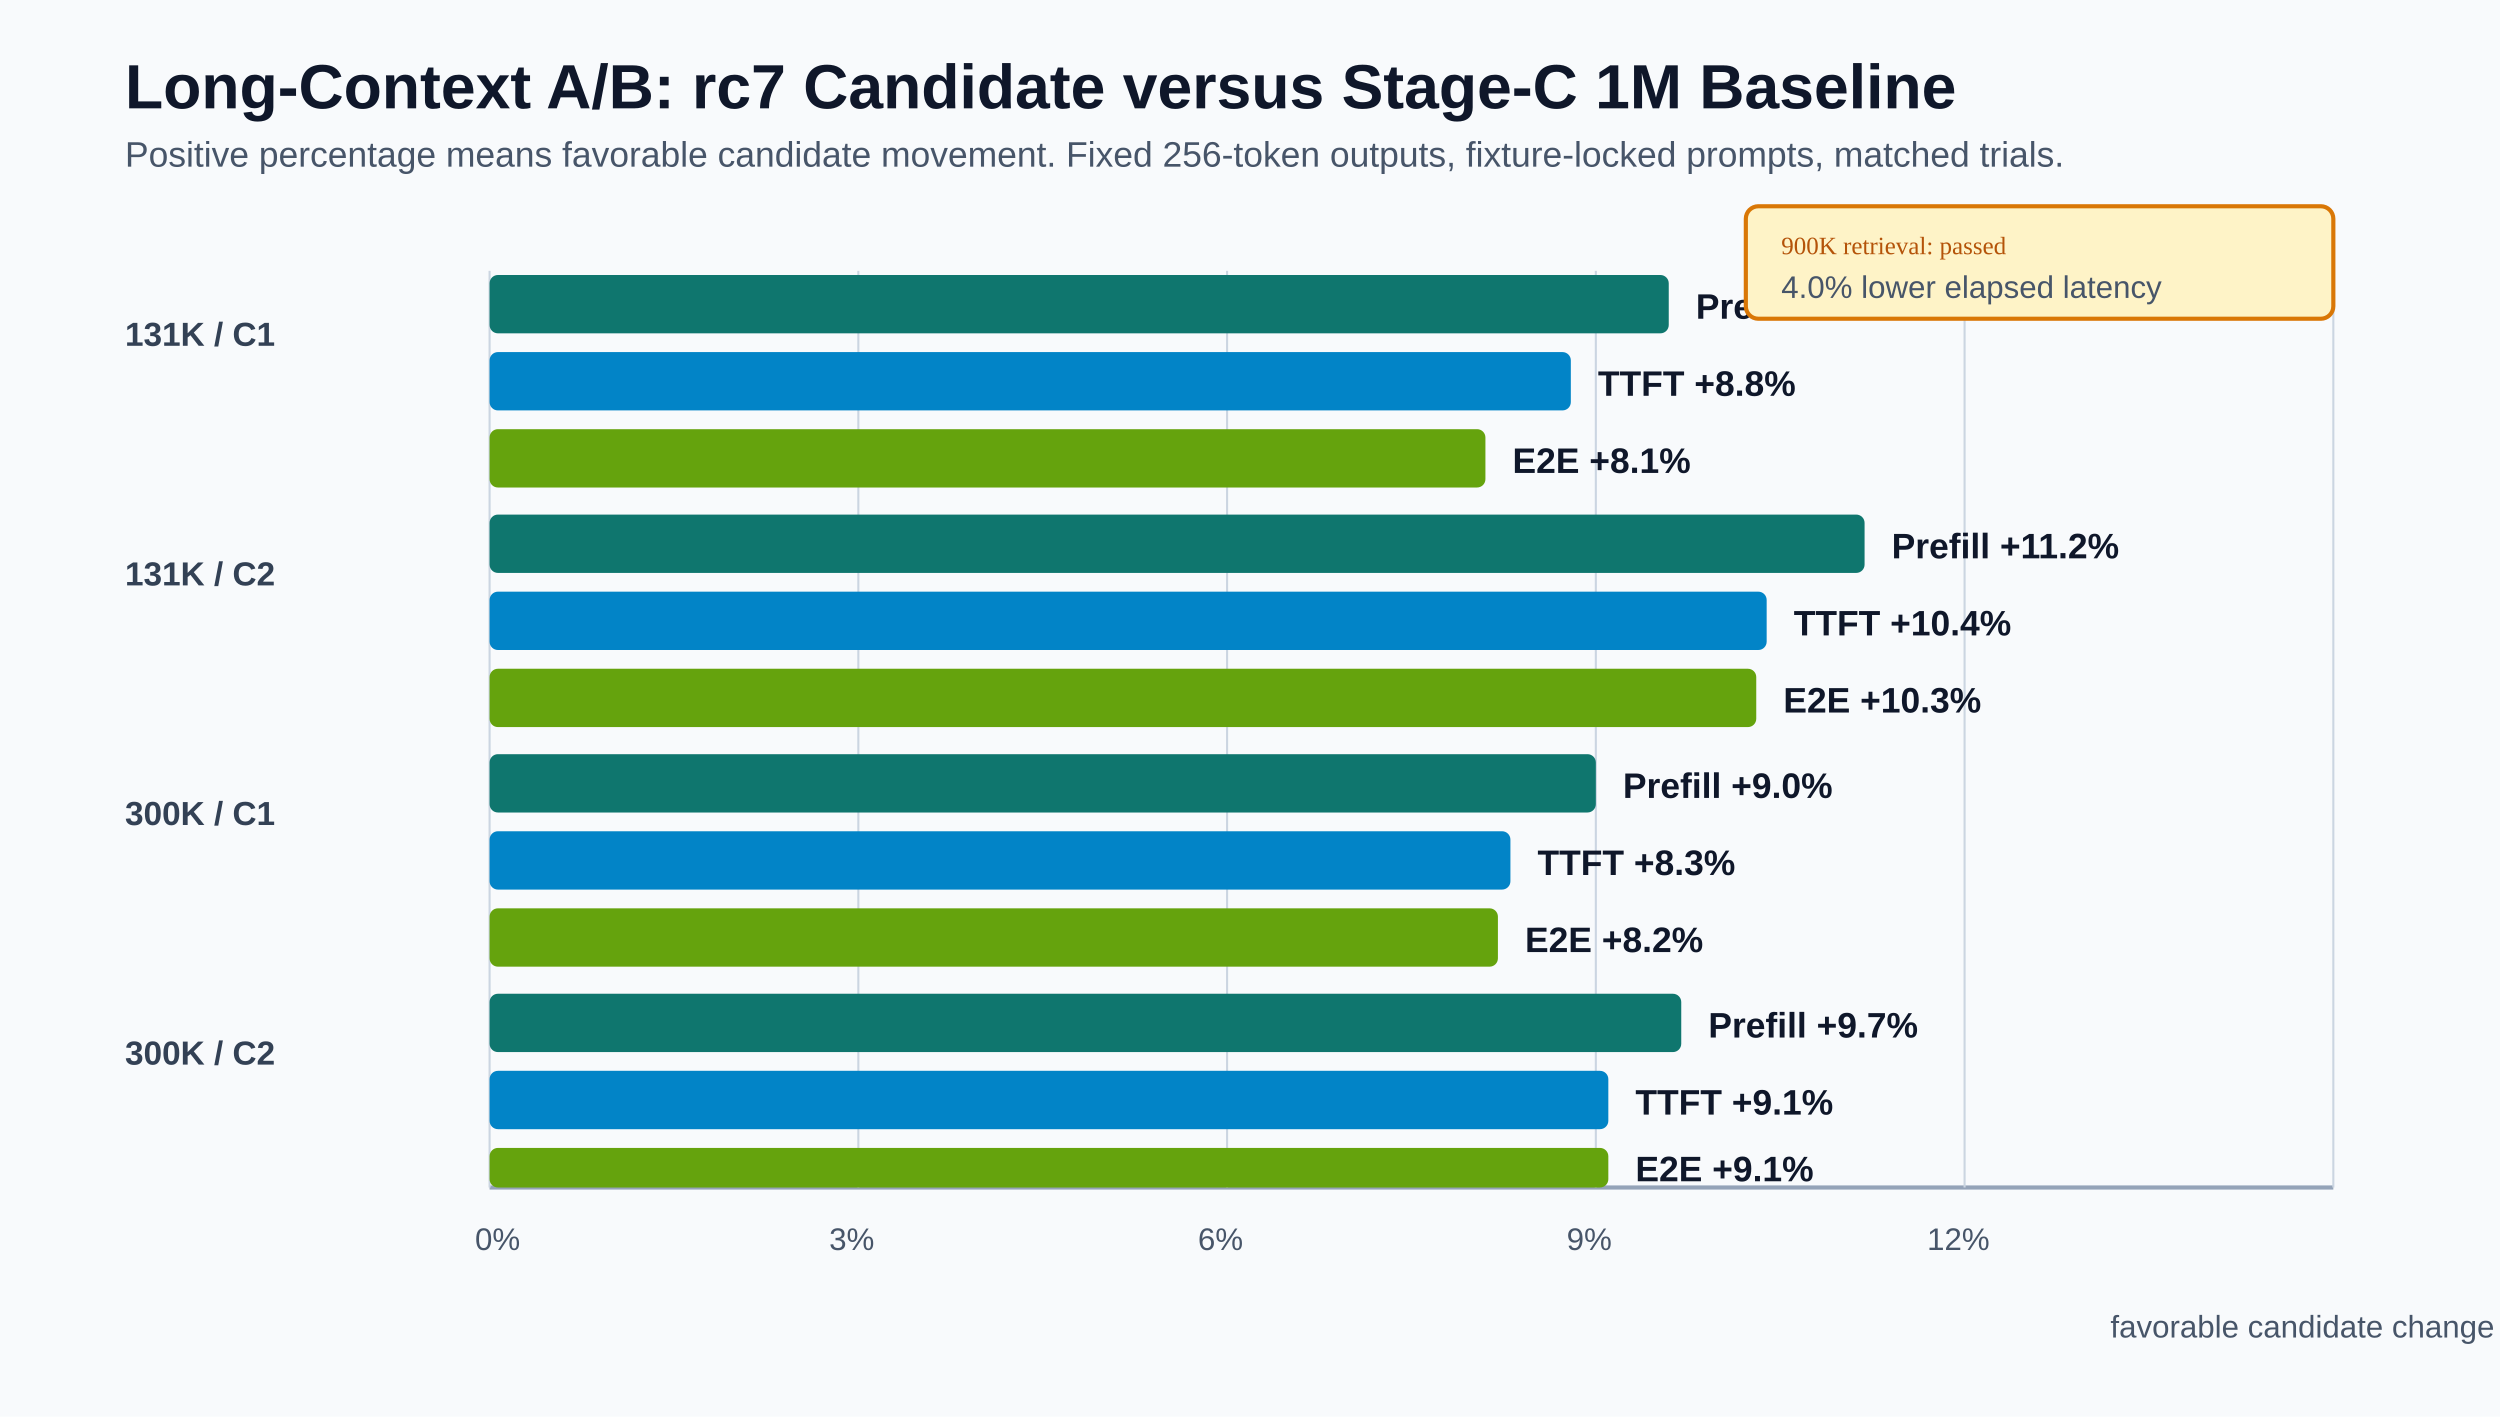
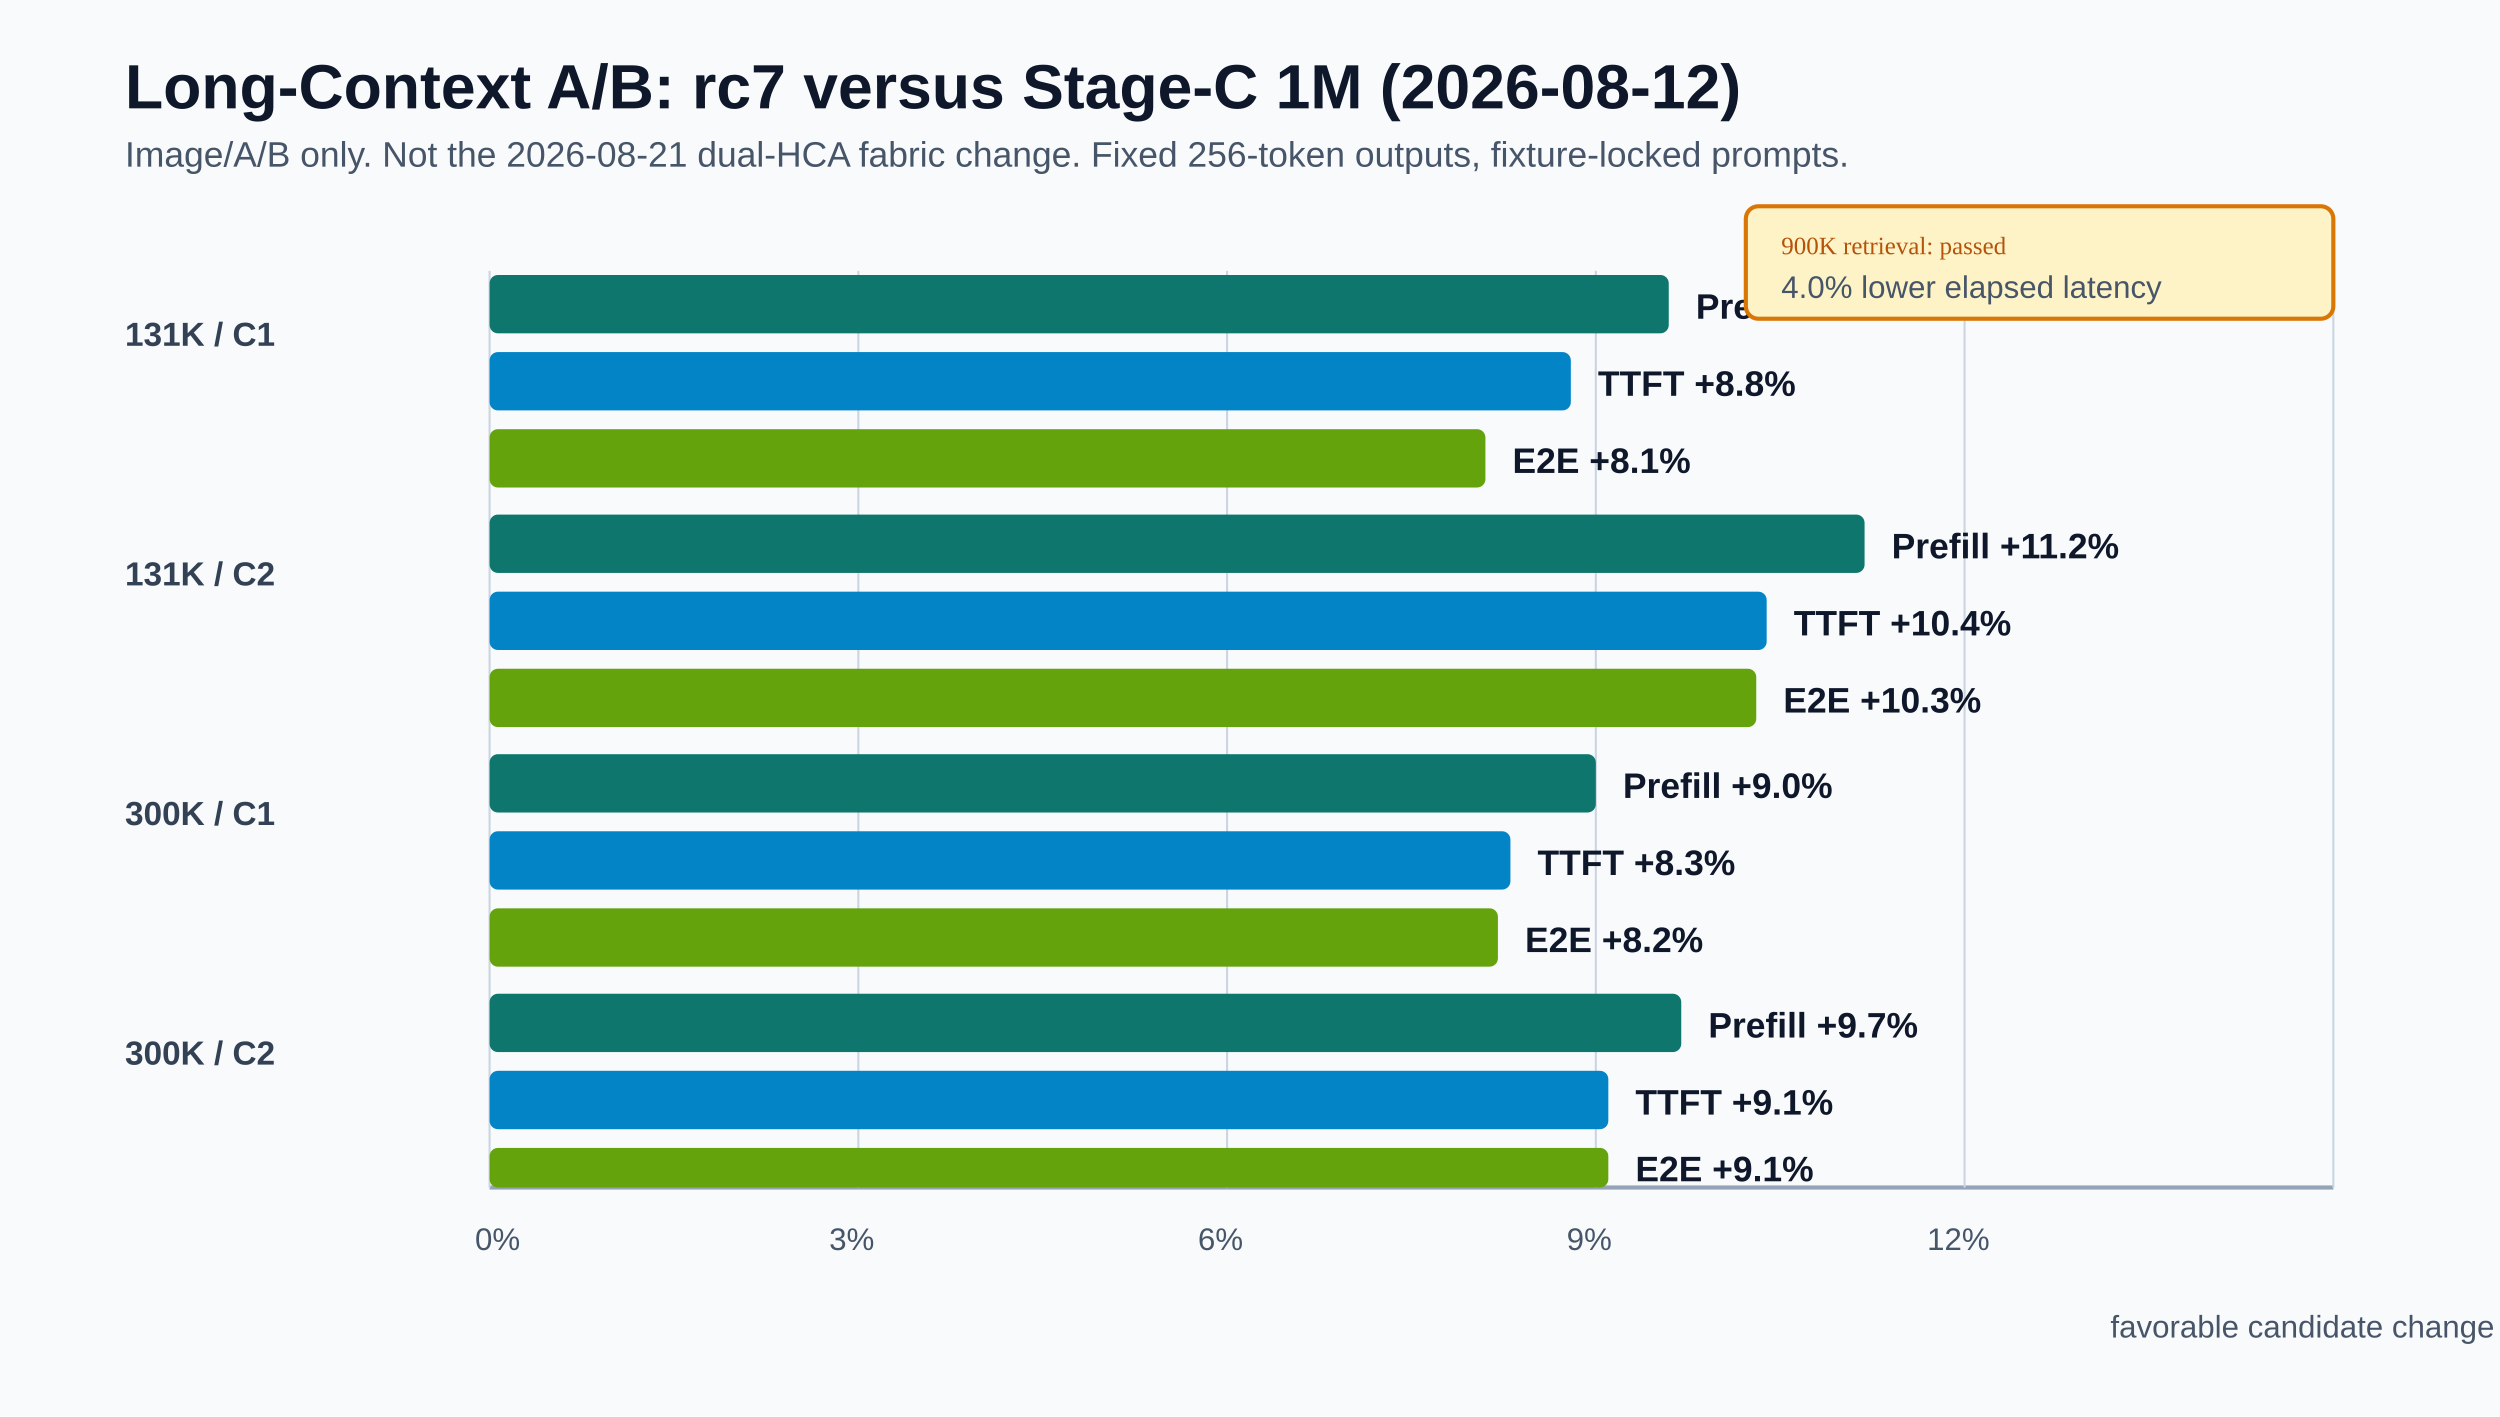
<svg xmlns="http://www.w3.org/2000/svg" width="1200" height="680" viewBox="0 0 1200 680" role="img" aria-labelledby="title desc">
  <style>
    .bg { fill: #f8fafc; }
    .title { fill: #0f172a; font: 700 30px Arial, sans-serif; }
    .sub { fill: #475569; font: 500 17px Arial, sans-serif; }
    .axis { stroke: #94a3b8; stroke-width: 2; }
    .grid { stroke: #cbd5e1; stroke-width: 1; }
    .label { fill: #334155; font: 600 16px Arial, sans-serif; }
    .value { fill: #0f172a; font: 700 17px Arial, sans-serif; }
    .note { fill: #475569; font: 500 15px Arial, sans-serif; }
    .prefill { fill: #0f766e; }
    .ttft { fill: #0284c7; }
    .e2e { fill: #65a30d; }
    .warn { fill: #b45309; }
  </style>
  <rect class="bg" width="1200" height="680" />
-   <text x="60" y="52" class="title">Long-Context A/B: rc7 Candidate versus Stage-C 1M Baseline</text>
-   <text x="60" y="80" class="sub">Positive percentage means favorable candidate movement. Fixed 256-token outputs, fixture-locked prompts, matched trials.</text>
+   <text x="60" y="52" class="title">Long-Context A/B: rc7 versus Stage-C 1M (2026-08-12)</text>
+   <text x="60" y="80" class="sub">Image/A/B only. Not the 2026-08-21 dual-HCA fabric change. Fixed 256-token outputs, fixture-locked prompts.</text>
  <line class="axis" x1="235" y1="570" x2="1120" y2="570" />
  <line class="grid" x1="235" y1="130" x2="235" y2="570" />
  <line class="grid" x1="412" y1="130" x2="412" y2="570" />
  <line class="grid" x1="589" y1="130" x2="589" y2="570" />
  <line class="grid" x1="766" y1="130" x2="766" y2="570" />
  <line class="grid" x1="943" y1="130" x2="943" y2="570" />
  <line class="grid" x1="1120" y1="130" x2="1120" y2="570" />
  <text x="228" y="600" class="note">0%</text>
  <text x="398" y="600" class="note">3%</text>
  <text x="575" y="600" class="note">6%</text>
  <text x="752" y="600" class="note">9%</text>
  <text x="925" y="600" class="note">12%</text>
  <text x="1013" y="642" class="note">favorable candidate change</text>
  <text x="60" y="166" class="label">131K / C1</text>
  <rect class="prefill" x="235" y="132" width="566" height="28" rx="4" />
  <text x="814" y="153" class="value">Prefill +9.6%</text>
  <rect class="ttft" x="235" y="169" width="519" height="28" rx="4" />
  <text x="767" y="190" class="value">TTFT +8.8%</text>
  <rect class="e2e" x="235" y="206" width="478" height="28" rx="4" />
  <text x="726" y="227" class="value">E2E +8.1%</text>
  <text x="60" y="281" class="label">131K / C2</text>
  <rect class="prefill" x="235" y="247" width="660" height="28" rx="4" />
  <text x="908" y="268" class="value">Prefill +11.2%</text>
  <rect class="ttft" x="235" y="284" width="613" height="28" rx="4" />
  <text x="861" y="305" class="value">TTFT +10.4%</text>
  <rect class="e2e" x="235" y="321" width="608" height="28" rx="4" />
  <text x="856" y="342" class="value">E2E +10.3%</text>
  <text x="60" y="396" class="label">300K / C1</text>
  <rect class="prefill" x="235" y="362" width="531" height="28" rx="4" />
  <text x="779" y="383" class="value">Prefill +9.0%</text>
  <rect class="ttft" x="235" y="399" width="490" height="28" rx="4" />
  <text x="738" y="420" class="value">TTFT +8.3%</text>
  <rect class="e2e" x="235" y="436" width="484" height="28" rx="4" />
  <text x="732" y="457" class="value">E2E +8.2%</text>
  <text x="60" y="511" class="label">300K / C2</text>
  <rect class="prefill" x="235" y="477" width="572" height="28" rx="4" />
  <text x="820" y="498" class="value">Prefill +9.7%</text>
  <rect class="ttft" x="235" y="514" width="537" height="28" rx="4" />
  <text x="785" y="535" class="value">TTFT +9.1%</text>
  <rect class="e2e" x="235" y="551" width="537" height="19" rx="4" />
  <text x="785" y="567" class="value">E2E +9.1%</text>
  <rect x="838" y="99" width="282" height="54" rx="6" fill="#fef3c7" stroke="#d97706" stroke-width="2" />
  <text x="855" y="122" class="warn">900K retrieval: passed</text>
  <text x="855" y="143" class="note">4.0% lower elapsed latency</text>
</svg>
